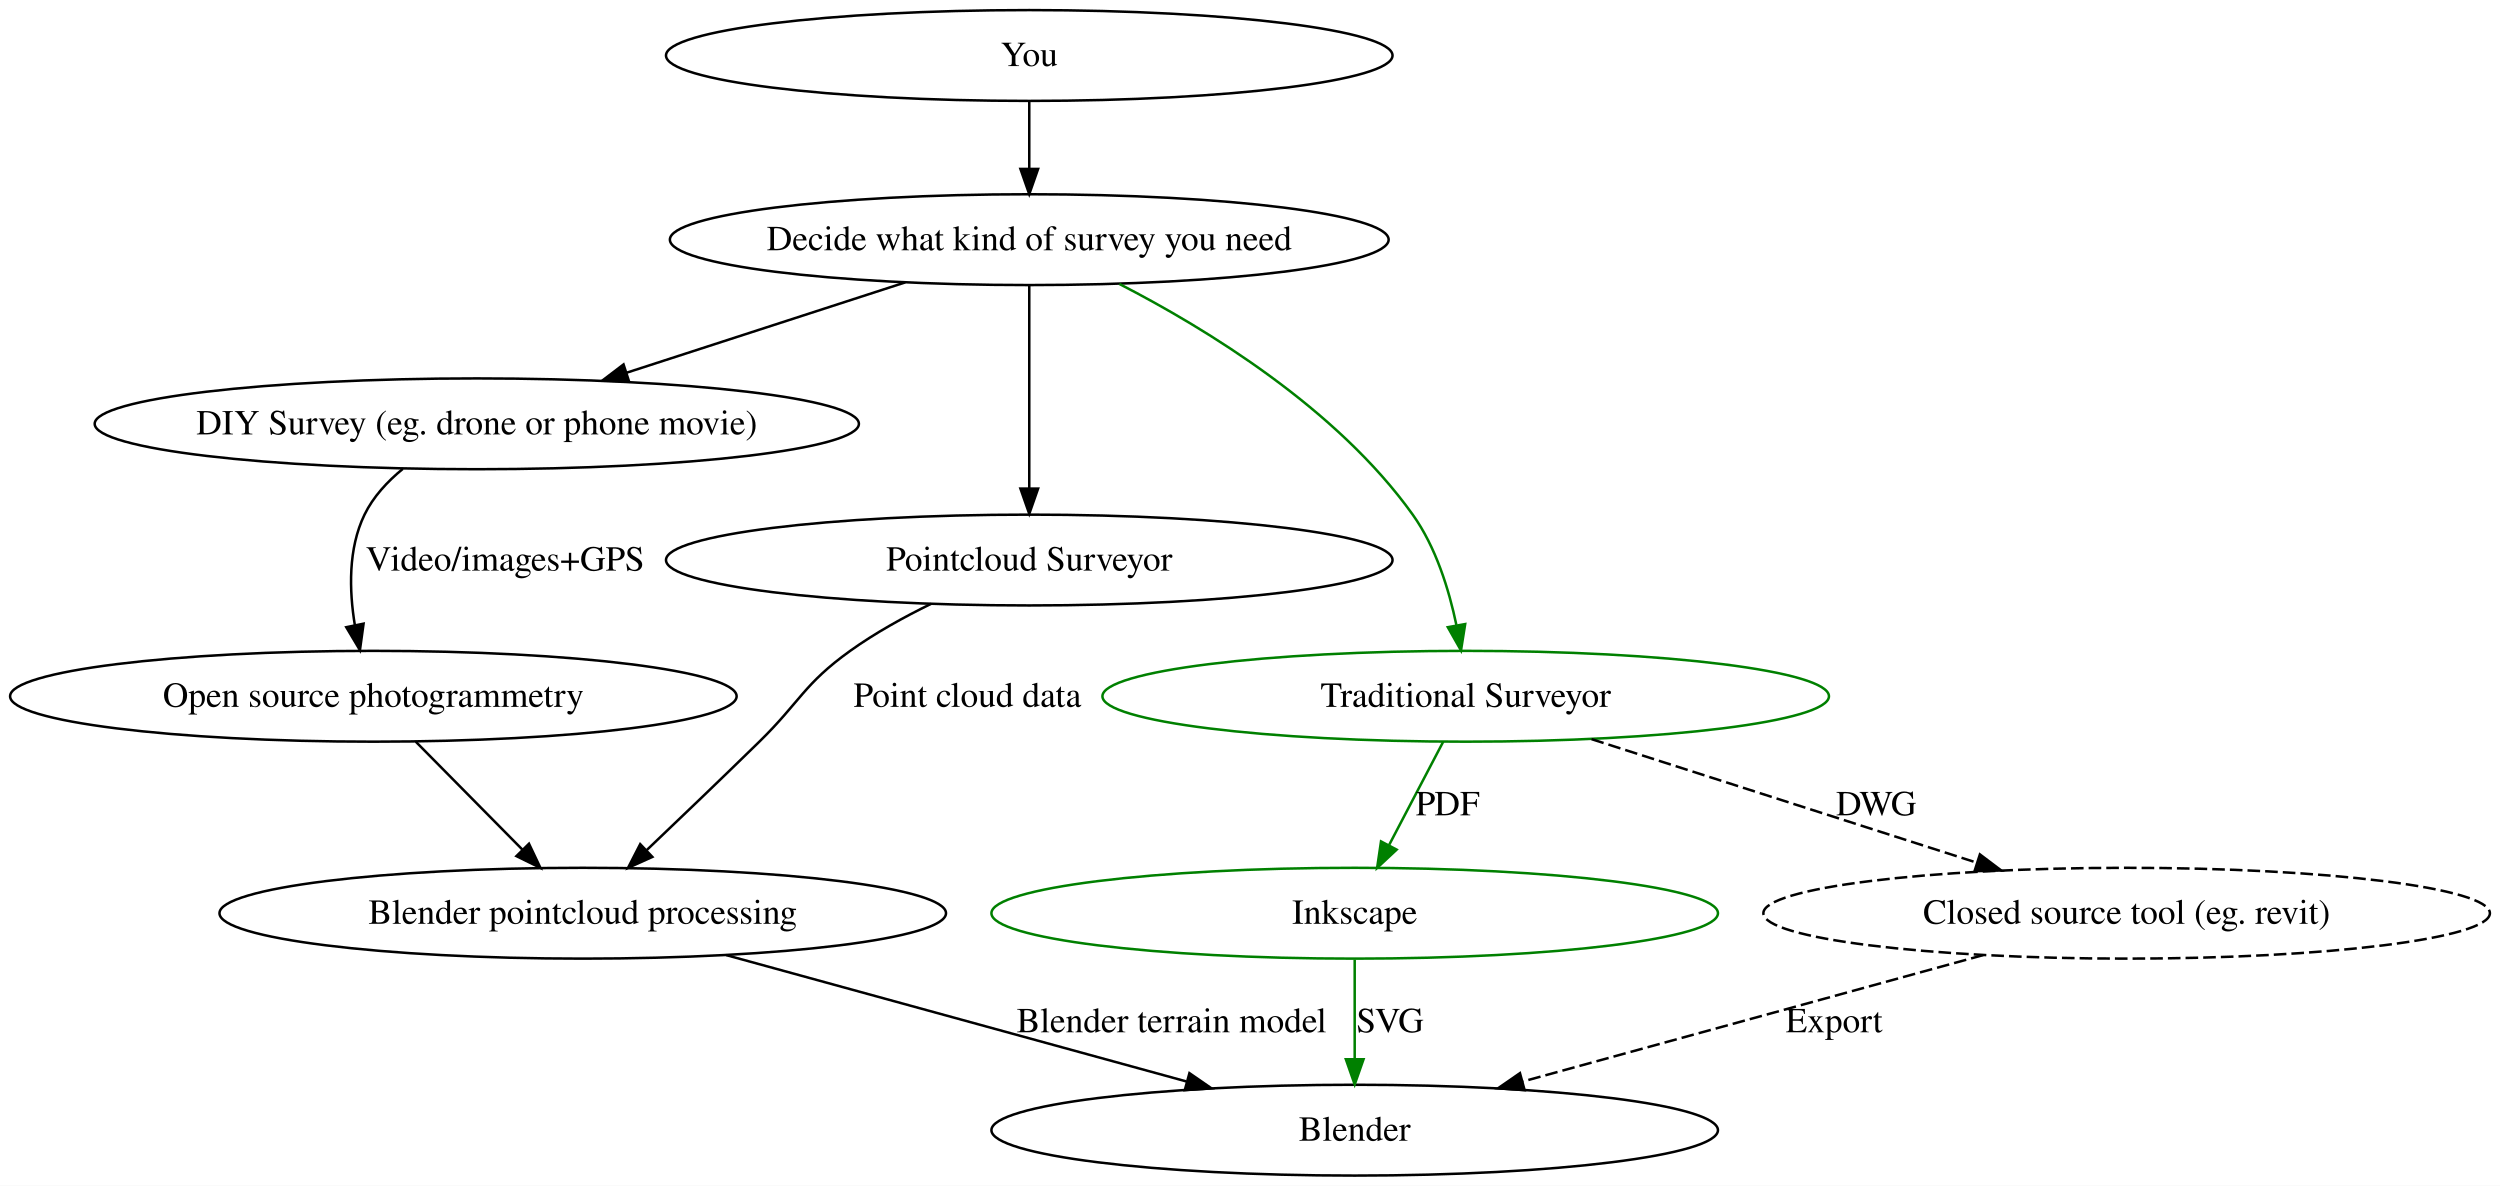
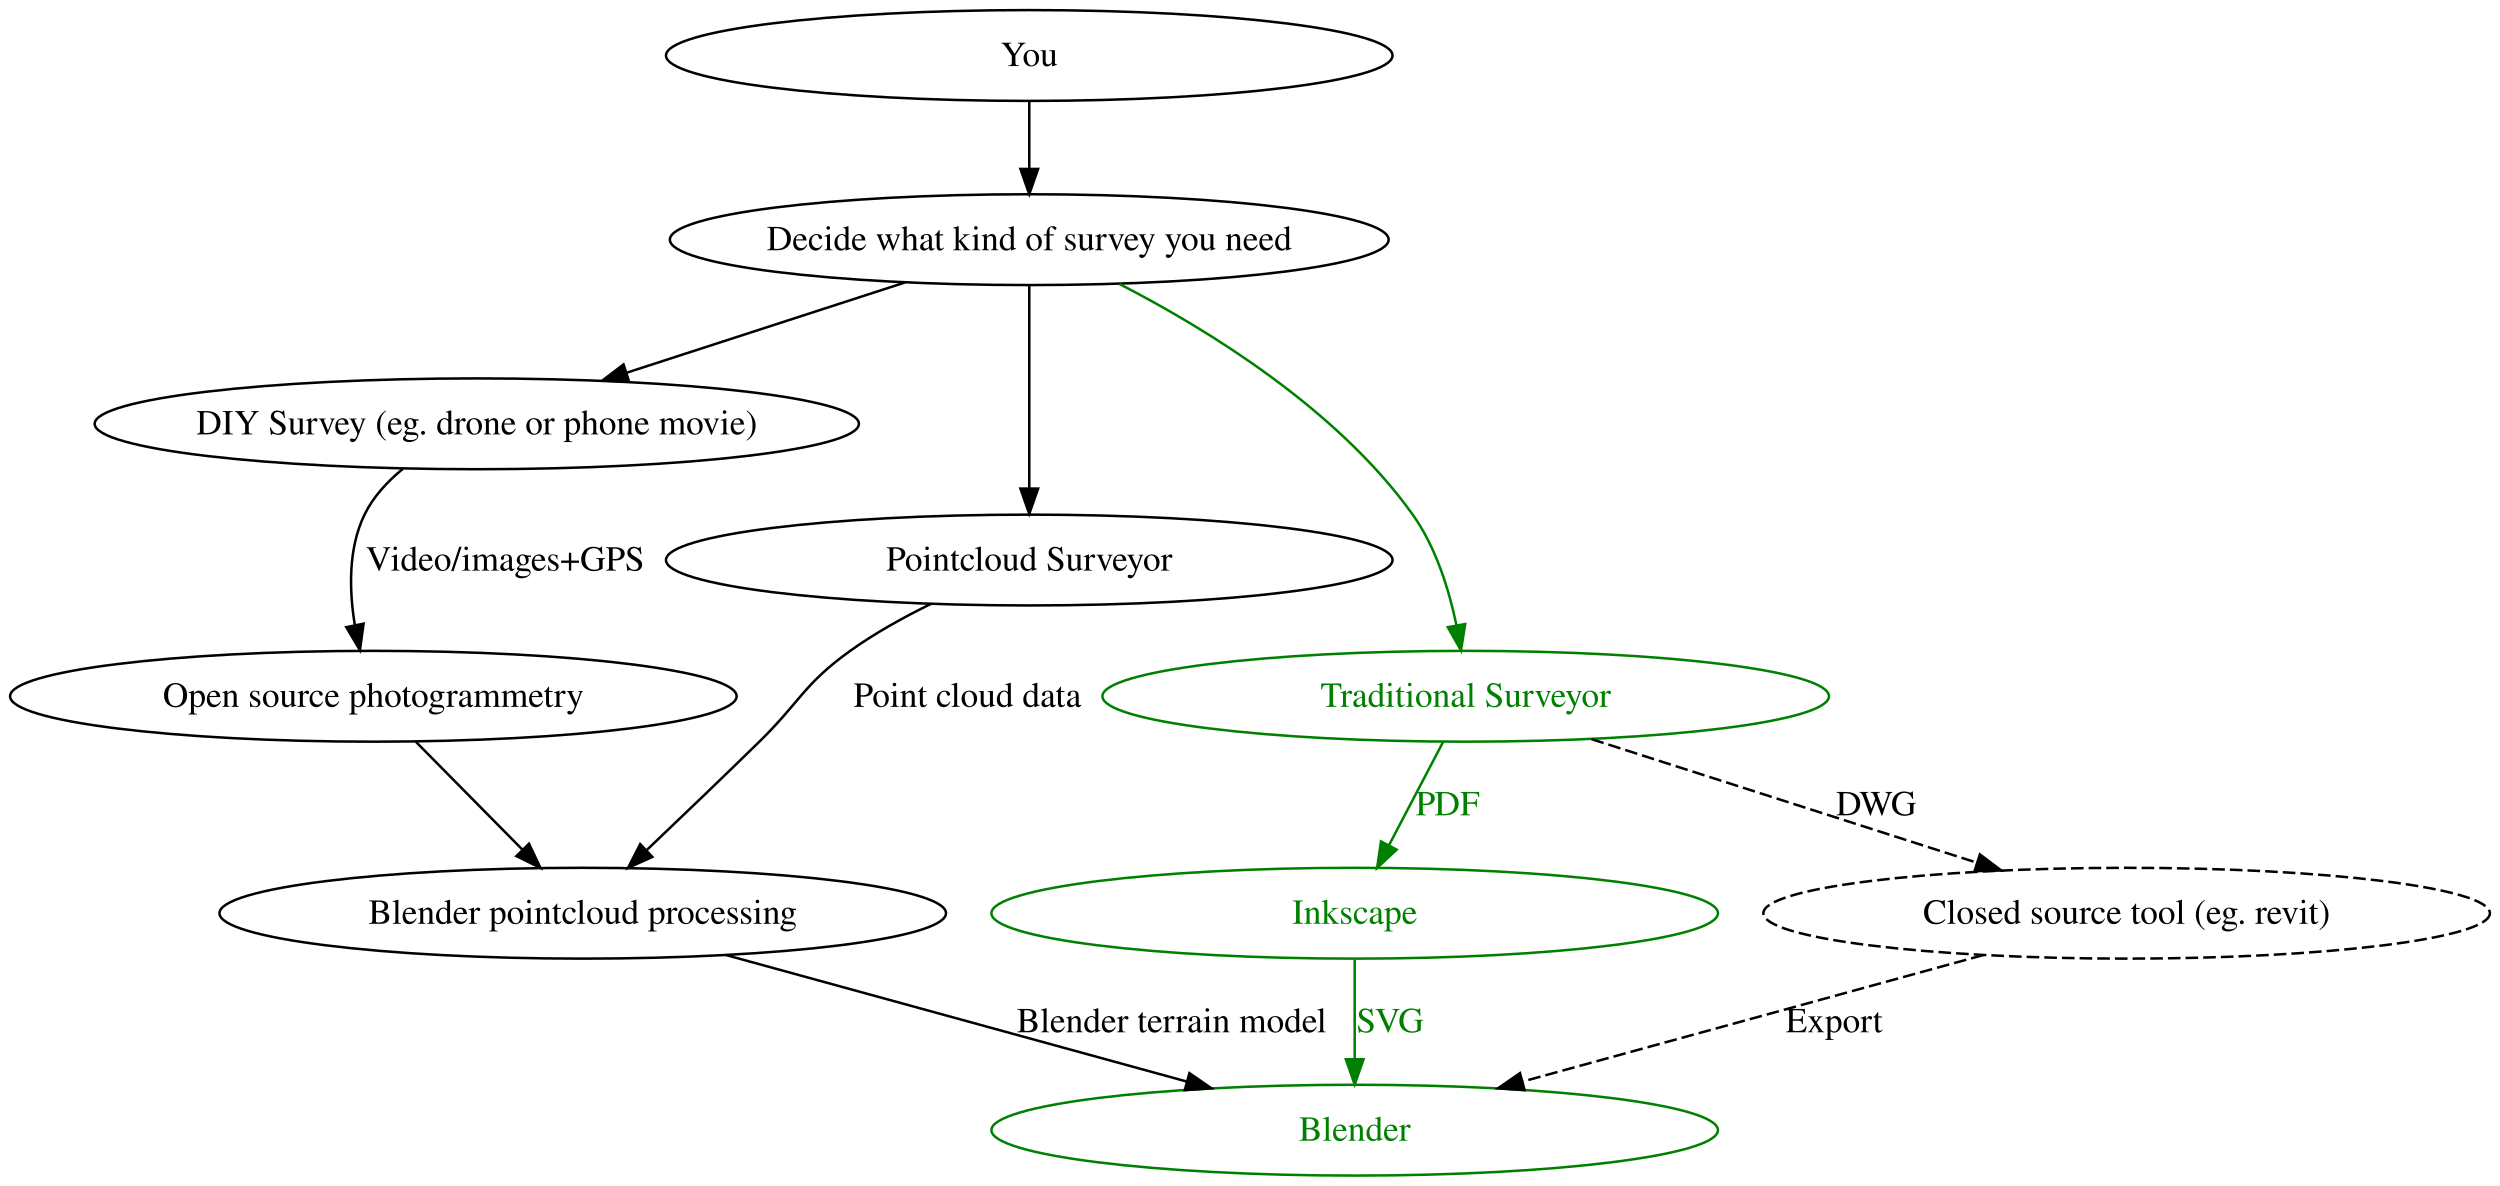
<svg xmlns="http://www.w3.org/2000/svg" width="991pt" height="470pt" viewBox="0.00 0.00 991.00 470.00">
  <g id="graph0" class="graph" transform="scale(1 1) rotate(0) translate(4 466)">
    <polygon fill="white" stroke="transparent" points="-4,4 -4,-466 987,-466 987,4 -4,4" />
    <g id="node1" class="node">
      <ellipse fill="none" stroke="black" cx="404" cy="-371" rx="142.46" ry="18" />
      <text text-anchor="middle" x="404" y="-366.8" font-family="Times,serif" font-size="14.00">Decide what kind of survey you need</text>
    </g>
    <g id="node2" class="node">
      <ellipse fill="none" stroke="black" cx="185" cy="-298" rx="151.47" ry="18" />
      <text text-anchor="middle" x="185" y="-293.8" font-family="Times,serif" font-size="14.00">DIY Survey (eg. drone or phone movie)</text>
    </g>
    <g id="edge4" class="edge">
      <path fill="none" stroke="black" d="M354.85,-354.07C322.11,-343.45 278.91,-329.45 244.27,-318.22" />
      <polygon fill="black" stroke="black" points="245.33,-314.88 234.74,-315.13 243.17,-321.54 245.33,-314.88" />
    </g>
    <g id="node3" class="node">
      <ellipse fill="none" stroke="black" cx="404" cy="-244" rx="144" ry="18" />
      <text text-anchor="middle" x="404" y="-239.8" font-family="Times,serif" font-size="14.00">Pointcloud Surveyor</text>
    </g>
    <g id="edge2" class="edge">
      <path fill="none" stroke="black" d="M404,-352.88C404,-332.15 404,-296.95 404,-272.42" />
      <polygon fill="black" stroke="black" points="407.5,-272.31 404,-262.31 400.5,-272.31 407.5,-272.31" />
    </g>
    <g id="node4" class="node">
      <ellipse fill="none" stroke="green" cx="577" cy="-190" rx="144" ry="18" />
-       <text text-anchor="middle" x="577" y="-185.8" font-family="Times,serif" font-size="14.00">Traditional Surveyor</text>
+       <text text-anchor="middle" x="577" y="-185.8" font-family="Times,serif" font-size="14.00" fill="green">Traditional Surveyor</text>
    </g>
    <g id="edge3" class="edge">
      <path fill="none" stroke="green" d="M439.72,-353.44C474.37,-335.6 525.99,-304.01 556,-262 565.17,-249.16 570.37,-232.32 573.31,-218.26" />
      <polygon fill="green" stroke="green" points="576.8,-218.62 575.14,-208.16 569.91,-217.38 576.8,-218.62" />
    </g>
    <g id="node10" class="node">
      <ellipse fill="none" stroke="black" cx="144" cy="-190" rx="144" ry="18" />
      <text text-anchor="middle" x="144" y="-185.8" font-family="Times,serif" font-size="14.00">Open source photogrammetry</text>
    </g>
    <g id="edge9" class="edge">
      <path fill="none" stroke="black" d="M155.69,-280.15C149.57,-275.14 143.93,-269.07 140.5,-262 133.97,-248.55 134.4,-231.94 136.67,-218.16" />
      <polygon fill="black" stroke="black" points="140.12,-218.78 138.68,-208.28 133.26,-217.38 140.12,-218.78" />
      <text text-anchor="middle" x="196.25" y="-239.8" font-family="Times,serif" font-size="14.00">Video/images+GPS</text>
    </g>
    <g id="node7" class="node">
      <ellipse fill="none" stroke="black" cx="227" cy="-104" rx="144" ry="18" />
      <text text-anchor="middle" x="227" y="-99.8" font-family="Times,serif" font-size="14.00">Blender pointcloud processing</text>
    </g>
    <g id="edge8" class="edge">
      <path fill="none" stroke="black" d="M365.11,-226.66C354.3,-221.38 342.84,-215.04 333.01,-208 314.62,-194.82 313.18,-187.83 297,-172 282.32,-157.64 265.73,-141.75 252.38,-129.04" />
      <polygon fill="black" stroke="black" points="254.6,-126.32 244.94,-121.97 249.78,-131.39 254.6,-126.32" />
      <text text-anchor="middle" x="379.49" y="-185.8" font-family="Times,serif" font-size="14.00">Point cloud data</text>
    </g>
    <g id="node6" class="node">
      <ellipse fill="none" stroke="green" cx="533" cy="-104" rx="144" ry="18" />
-       <text text-anchor="middle" x="533" y="-99.8" font-family="Times,serif" font-size="14.00">Inkscape</text>
+       <text text-anchor="middle" x="533" y="-99.8" font-family="Times,serif" font-size="14.00" fill="green">Inkscape</text>
    </g>
    <g id="edge5" class="edge">
      <path fill="none" stroke="green" d="M568.1,-172C561.95,-160.27 553.67,-144.46 546.69,-131.14" />
      <polygon fill="green" stroke="green" points="549.63,-129.21 541.89,-121.97 543.43,-132.46 549.63,-129.21" />
-       <text text-anchor="middle" x="569.84" y="-142.8" font-family="Times,serif" font-size="14.00">PDF</text>
+       <text text-anchor="middle" x="569.84" y="-142.8" font-family="Times,serif" font-size="14.00" fill="green">PDF</text>
    </g>
    <g id="node9" class="node">
      <ellipse fill="none" stroke="black" stroke-dasharray="5,2" cx="839" cy="-104" rx="144" ry="18" />
      <text text-anchor="middle" x="839" y="-99.8" font-family="Times,serif" font-size="14.00">Closed source tool (eg. revit)</text>
    </g>
    <g id="edge6" class="edge">
      <path fill="none" stroke="black" stroke-dasharray="5,2" d="M626.9,-173C670.42,-159.05 733.64,-138.78 779.73,-124" />
      <polygon fill="black" stroke="black" points="780.83,-127.32 789.29,-120.94 778.7,-120.66 780.83,-127.32" />
      <text text-anchor="middle" x="739.72" y="-142.8" font-family="Times,serif" font-size="14.00">DWG</text>
    </g>
    <g id="node5" class="node">
      <ellipse fill="none" stroke="black" cx="404" cy="-444" rx="144" ry="18" />
      <text text-anchor="middle" x="404" y="-439.8" font-family="Times,serif" font-size="14.00">You</text>
    </g>
    <g id="edge1" class="edge">
      <path fill="none" stroke="black" d="M404,-425.81C404,-417.79 404,-408.05 404,-399.07" />
      <polygon fill="black" stroke="black" points="407.5,-399.03 404,-389.03 400.5,-399.03 407.5,-399.03" />
    </g>
    <g id="node8" class="node">
-       <ellipse fill="none" stroke="black" cx="533" cy="-18" rx="144" ry="18" />
-       <text text-anchor="middle" x="533" y="-13.8" font-family="Times,serif" font-size="14.00">Blender</text>
+       <ellipse fill="none" stroke="green" cx="533" cy="-18" rx="144" ry="18" />
+       <text text-anchor="middle" x="533" y="-13.8" font-family="Times,serif" font-size="14.00" fill="green">Blender</text>
    </g>
    <g id="edge12" class="edge">
      <path fill="none" stroke="green" d="M533,-85.6C533,-74.26 533,-59.23 533,-46.32" />
      <polygon fill="green" stroke="green" points="536.5,-46.1 533,-36.1 529.5,-46.1 536.5,-46.1" />
-       <text text-anchor="middle" x="547" y="-56.8" font-family="Times,serif" font-size="14.00">SVG</text>
+       <text text-anchor="middle" x="547" y="-56.8" font-family="Times,serif" font-size="14.00" fill="green">SVG</text>
    </g>
    <g id="edge10" class="edge">
      <path fill="none" stroke="black" d="M283.84,-87.4C335.5,-73.22 411.76,-52.28 466.29,-37.31" />
      <polygon fill="black" stroke="black" points="467.49,-40.61 476.21,-34.59 465.64,-33.86 467.49,-40.61" />
      <text text-anchor="middle" x="460.42" y="-56.8" font-family="Times,serif" font-size="14.00">Blender terrain model</text>
    </g>
    <g id="edge7" class="edge">
      <path fill="none" stroke="black" stroke-dasharray="5,2" d="M782.16,-87.4C730.5,-73.22 654.24,-52.28 599.71,-37.31" />
      <polygon fill="black" stroke="black" points="600.36,-33.86 589.79,-34.59 598.51,-40.61 600.36,-33.86" />
      <text text-anchor="middle" x="723.05" y="-56.8" font-family="Times,serif" font-size="14.00">Export</text>
    </g>
    <g id="edge11" class="edge">
      <path fill="none" stroke="black" d="M160.8,-172C172.95,-159.7 189.54,-142.91 203.07,-129.22" />
      <polygon fill="black" stroke="black" points="205.69,-131.55 210.23,-121.97 200.71,-126.63 205.69,-131.55" />
    </g>
  </g>
</svg>
